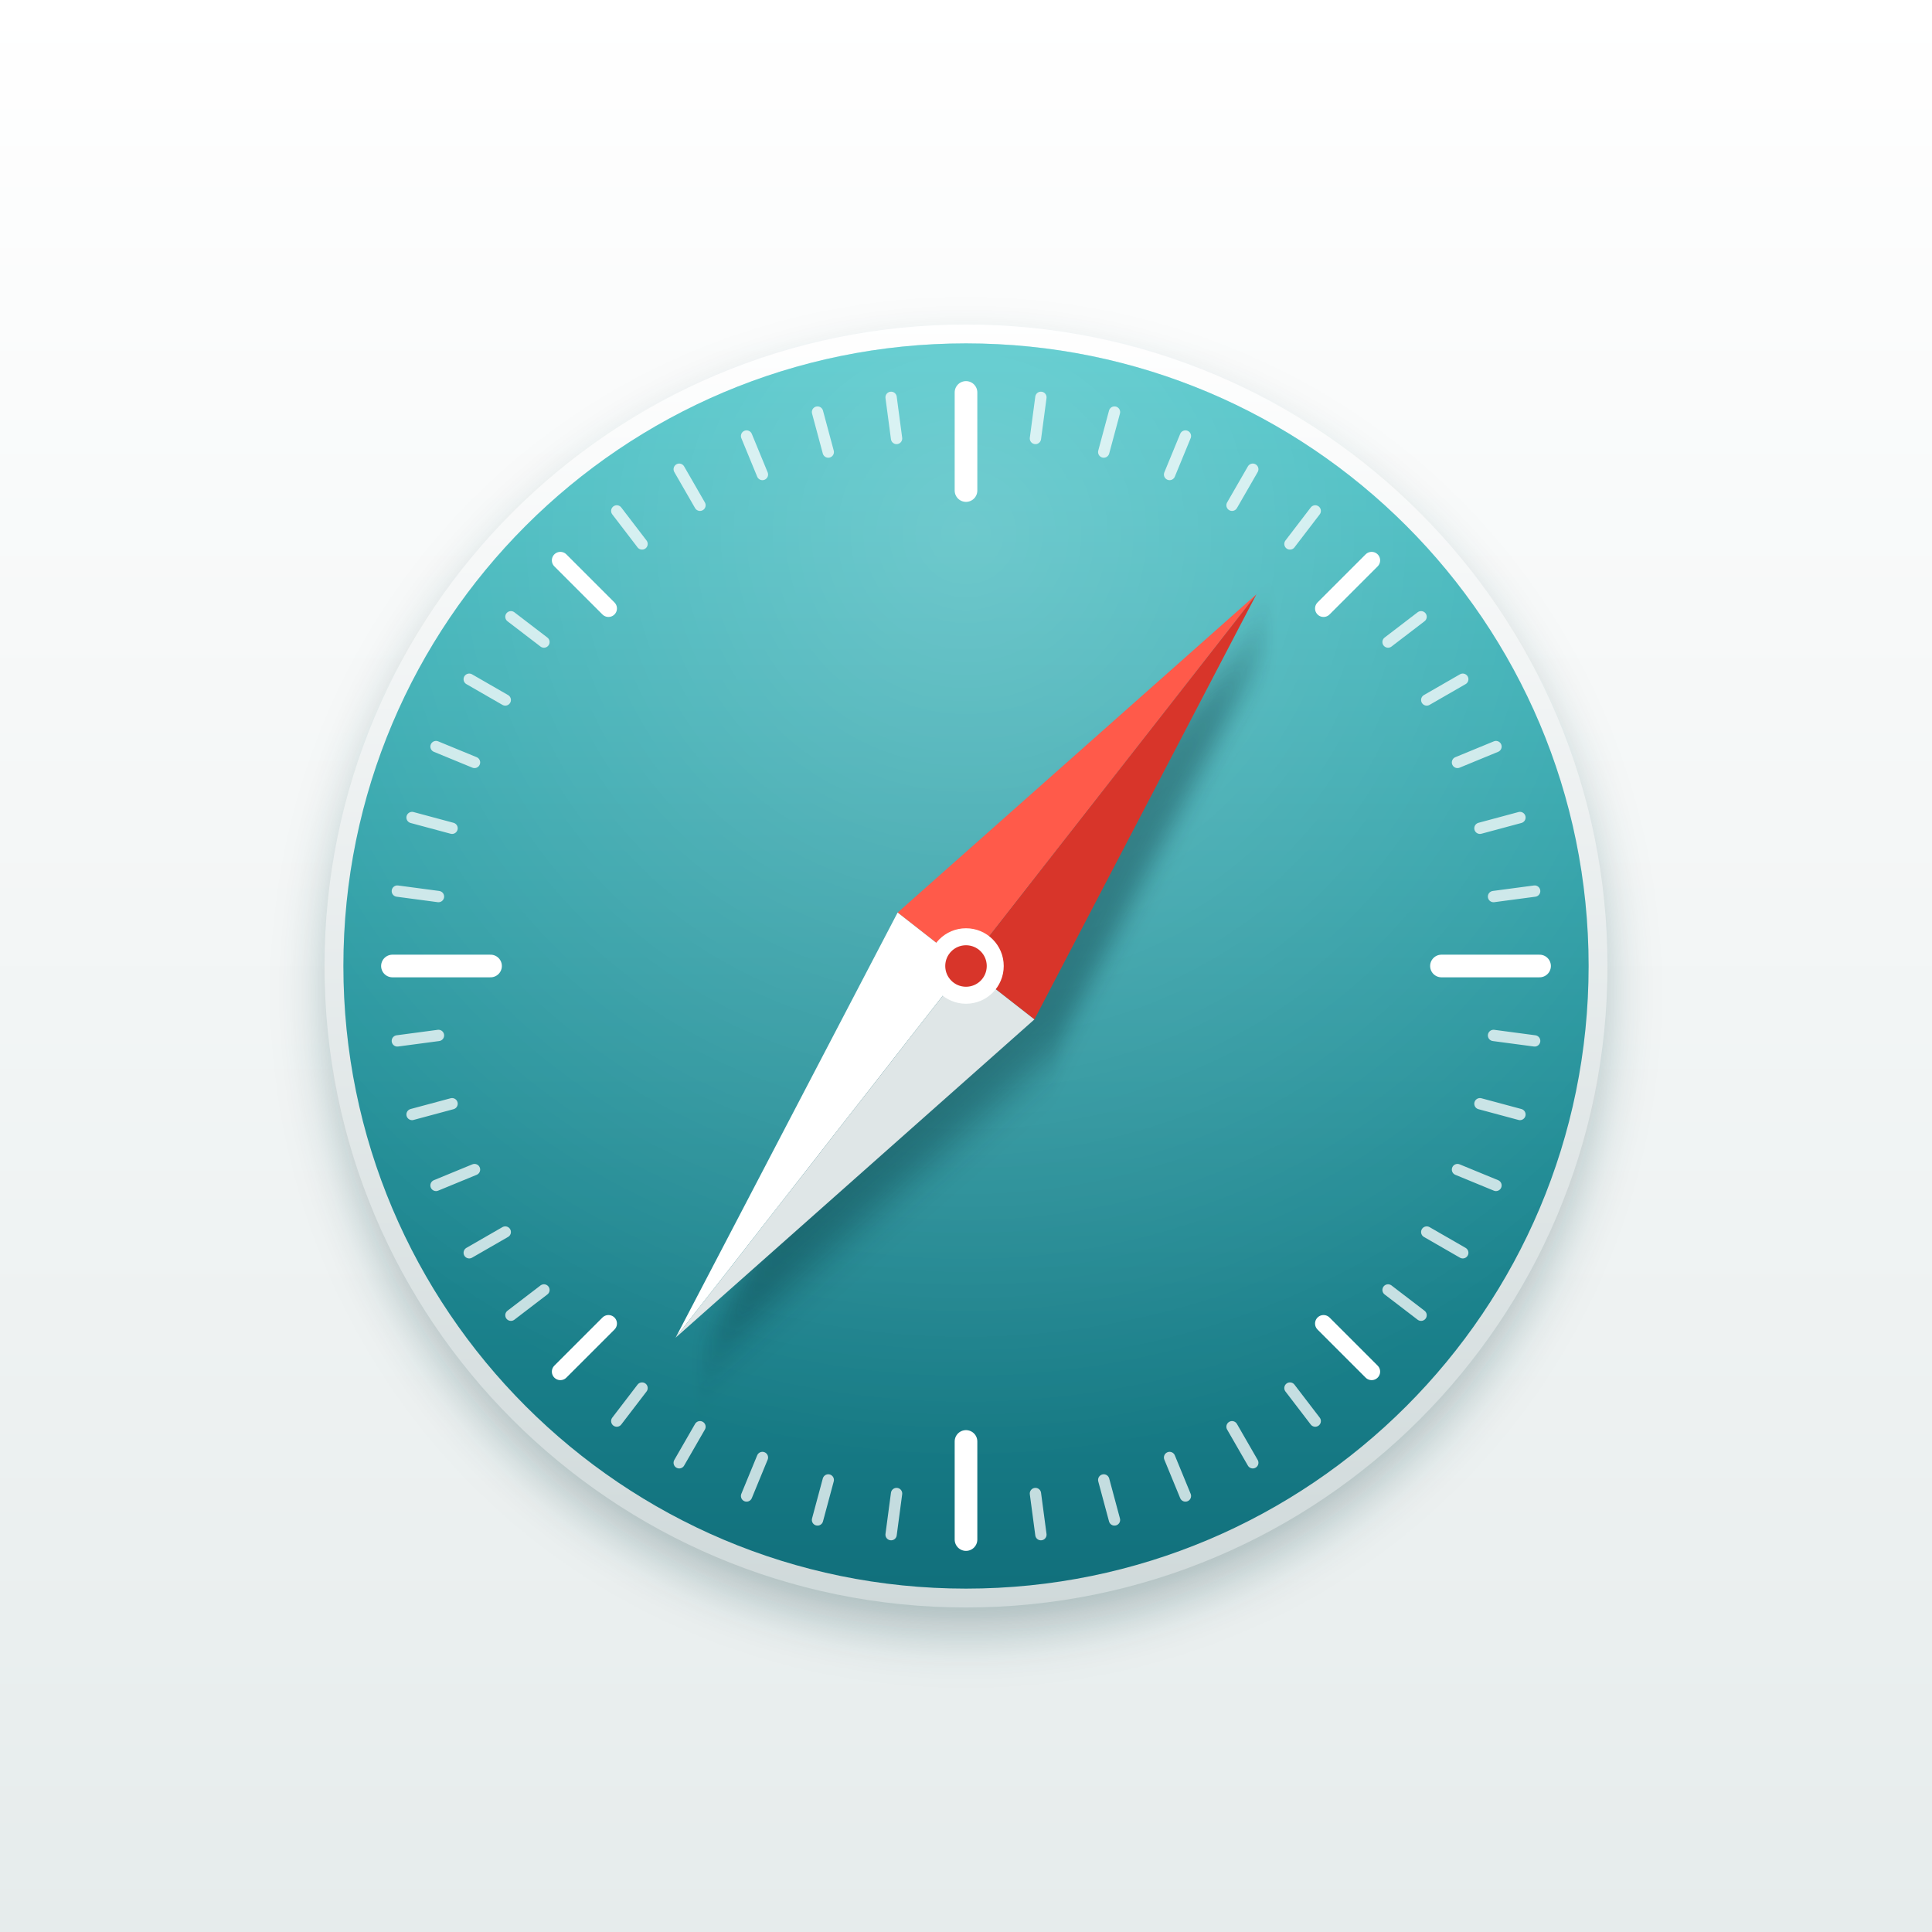
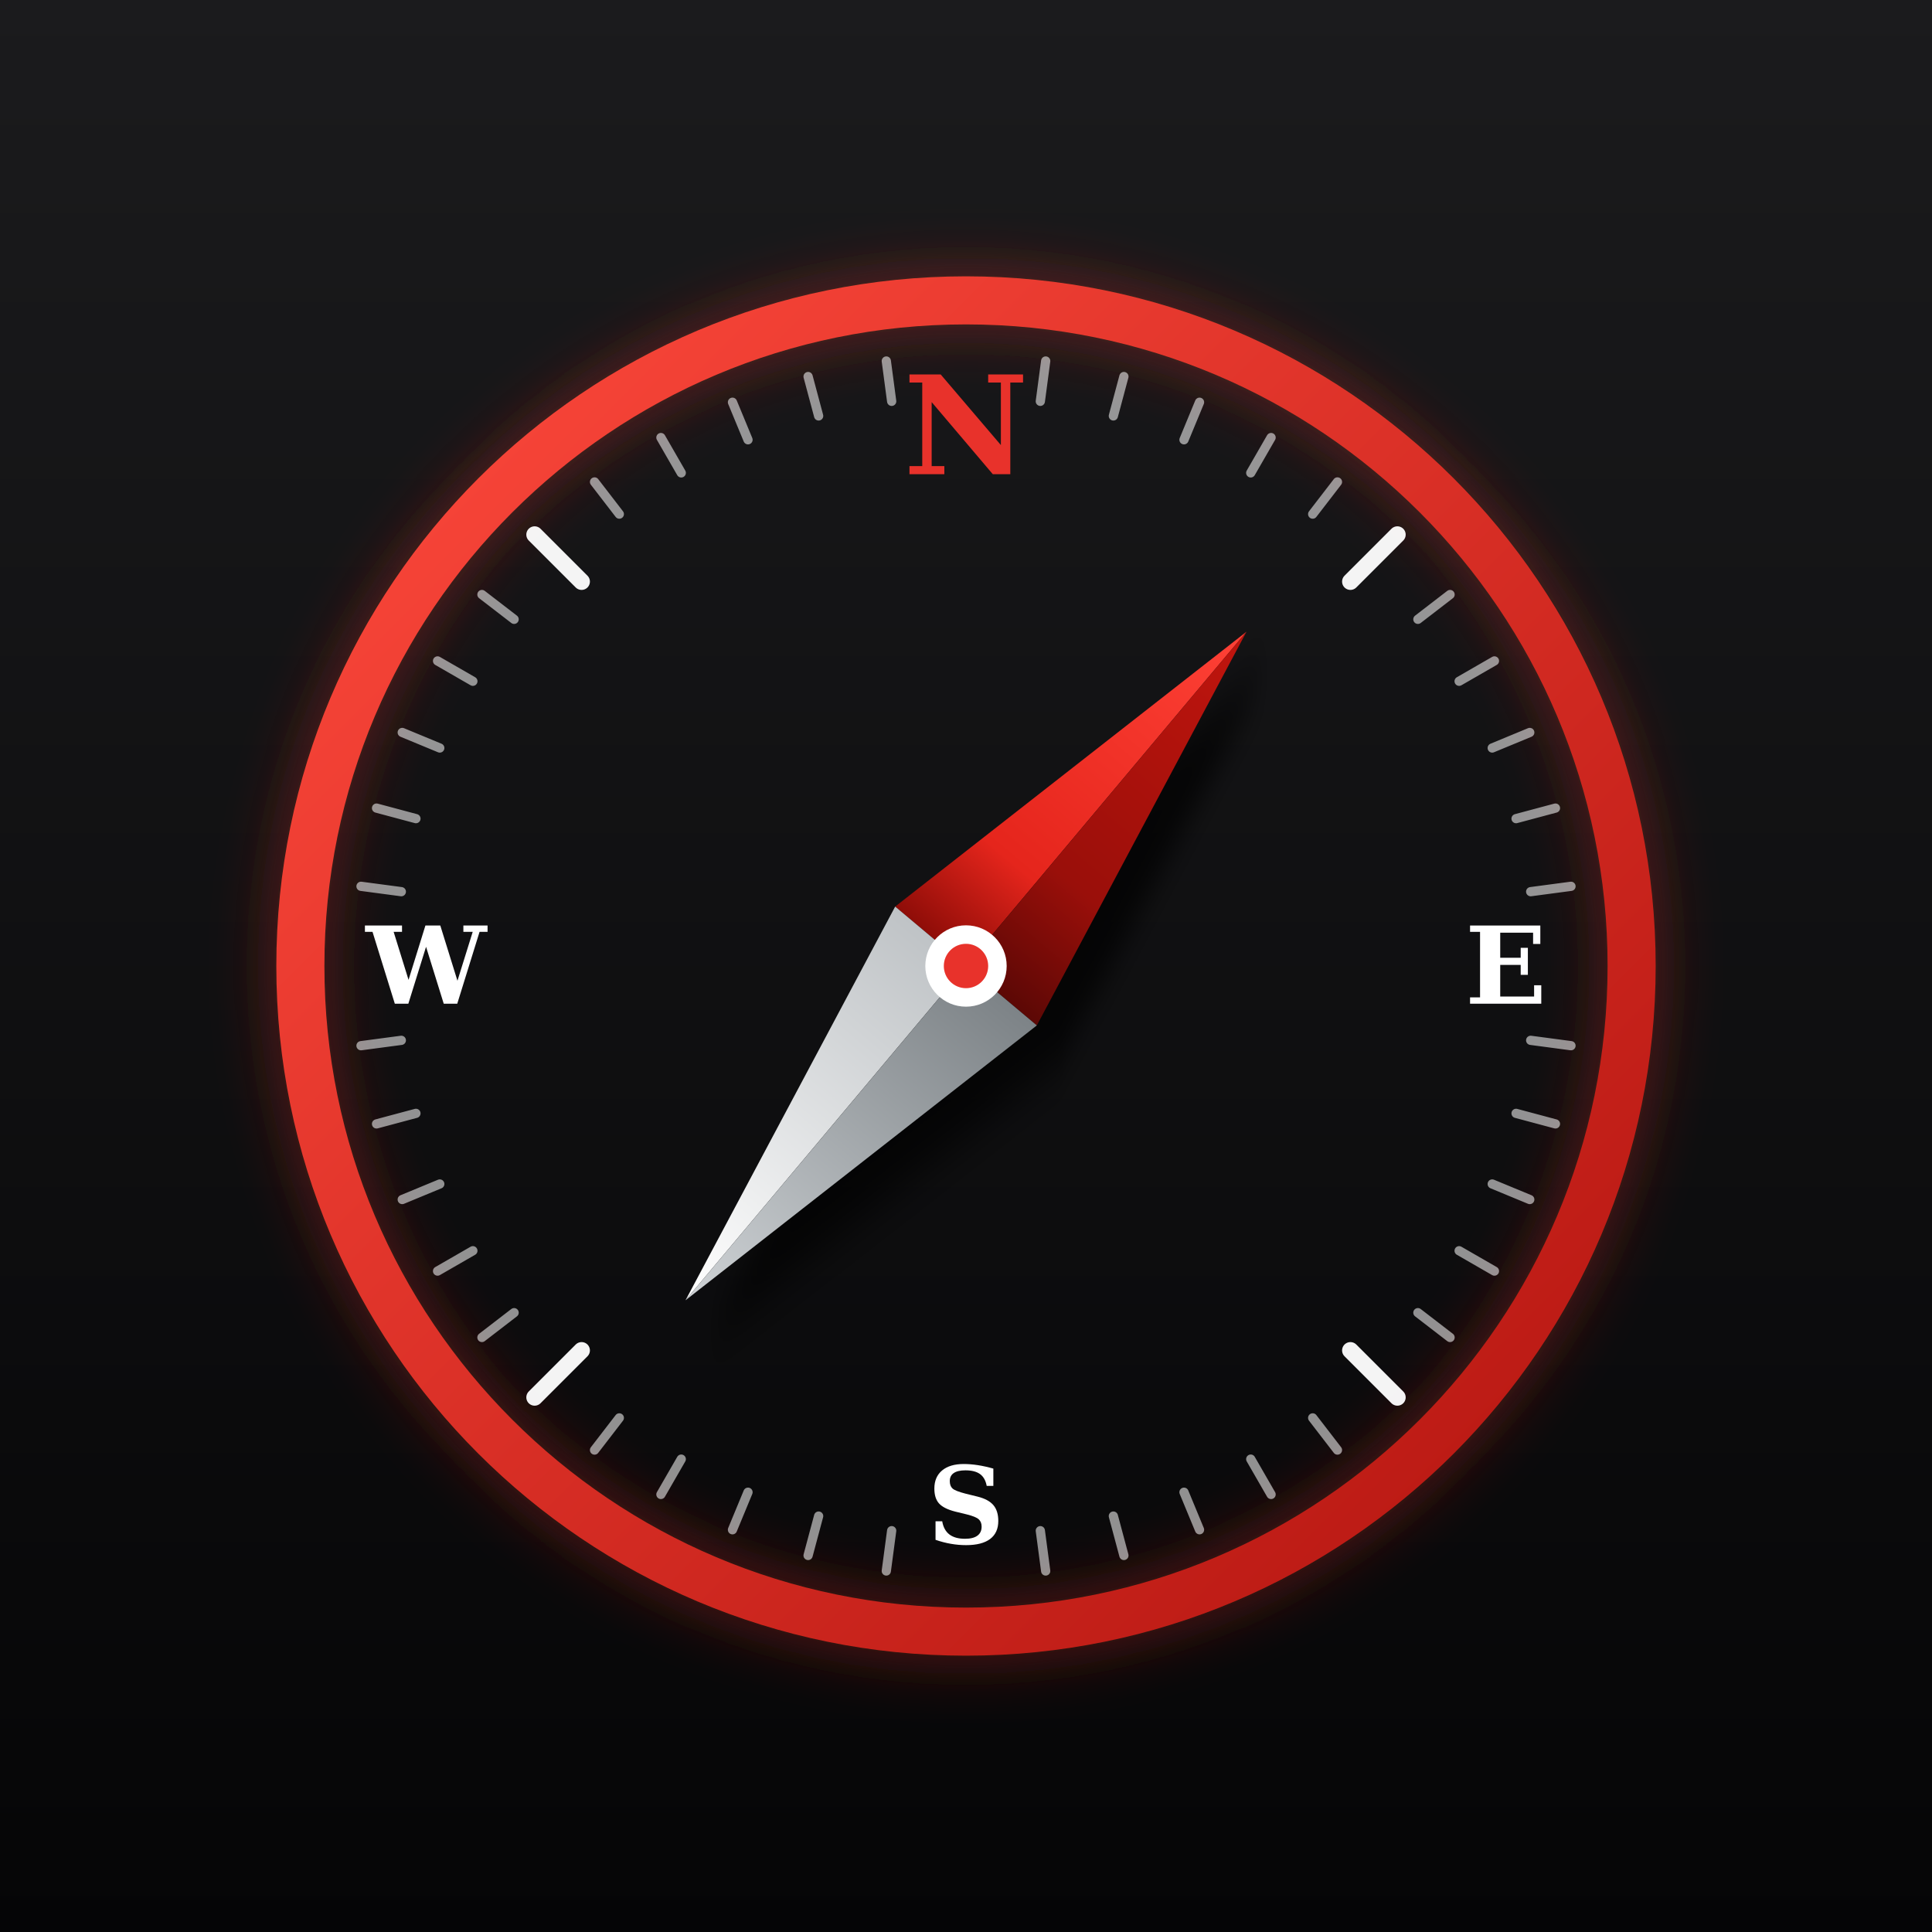
<svg xmlns="http://www.w3.org/2000/svg" viewBox="0 0 1024 1024" width="1024" height="1024">
  <defs>
    <linearGradient id="tile" x1="0" y1="0" x2="0" y2="1">
+       <stop offset="0" stop-color="#1b1b1d" />
+       <stop offset="1" stop-color="#050506" />
+     </linearGradient>
+     <linearGradient id="ring" x1="0" y1="0" x2="1" y2="1">
+       <stop offset="0" stop-color="#ff4a3d" />
+       <stop offset="1" stop-color="#b3140f" />
+     </linearGradient>
+     <linearGradient id="ribbonLit" x1="0" y1="0" x2="0" y2="1">
+       <stop offset="0" stop-color="#ff4136" />
+       <stop offset="0.75" stop-color="#e5251c" />
+       <stop offset="1" stop-color="#8f0d08" />
+     </linearGradient>
+     <linearGradient id="ribbonDark" x1="0" y1="0" x2="0" y2="1">
+       <stop offset="0" stop-color="#c1150e" />
+       <stop offset="0.7" stop-color="#9a0f0a" />
+       <stop offset="1" stop-color="#5c0805" />
+     </linearGradient>
+     <linearGradient id="silverLit" x1="0" y1="1" x2="0" y2="0">
      <stop offset="0" stop-color="#ffffff" />
-       <stop offset="1" stop-color="#e6ecec" />
+       <stop offset="1" stop-color="#bfc3c6" />
    </linearGradient>
-     <linearGradient id="dial" x1="0" y1="0" x2="0" y2="1">
-       <stop offset="0" stop-color="#3cc0c4" />
-       <stop offset="1" stop-color="#11707c" />
-     </linearGradient>
-     <radialGradient id="dialShine" cx="0.5" cy="0.15" r="0.75">
-       <stop offset="0" stop-color="#ffffff" stop-opacity="0.28" />
-       <stop offset="1" stop-color="#ffffff" stop-opacity="0" />
-     </radialGradient>
-     <linearGradient id="ring" x1="0" y1="0" x2="0" y2="1">
-       <stop offset="0" stop-color="#ffffff" />
-       <stop offset="1" stop-color="#cfd9da" />
+     <linearGradient id="silverDark" x1="0" y1="1" x2="0" y2="0">
+       <stop offset="0" stop-color="#cfd3d6" />
+       <stop offset="1" stop-color="#7d8387" />
    </linearGradient>
    <filter id="tileShadow" x="-20%" y="-20%" width="140%" height="140%">
      <feGaussianBlur stdDeviation="18" />
    </filter>
-     <filter id="dialShadow" x="-20%" y="-20%" width="140%" height="140%">
-       <feGaussianBlur stdDeviation="14" />
+     <filter id="needleShadow" x="-30%" y="-30%" width="160%" height="160%">
+       <feGaussianBlur stdDeviation="10" />
    </filter>
-     <filter id="needleShadow" x="-30%" y="-30%" width="160%" height="160%">
-       <feGaussianBlur stdDeviation="9" />
+     <filter id="glow" x="-20%" y="-20%" width="140%" height="140%">
+       <feGaussianBlur stdDeviation="16" />
    </filter>
  </defs>
  <rect width="1024" height="1024" fill="url(#tile)" />
-   <g transform="translate(512 512) scale(1.0) translate(-512 -512)">
-     <circle cx="512" cy="526" r="338" fill="#0b3c42" opacity="0.30" filter="url(#dialShadow)" />
-     <circle cx="512" cy="512" r="340" fill="url(#ring)" />
-     <circle cx="512" cy="512" r="330" fill="url(#dial)" />
-     <circle cx="512" cy="512" r="330" fill="url(#dialShine)" />
-     <line x1="512.0" y1="260.0" x2="512.0" y2="208.0" stroke="#ffffff" stroke-opacity="1" stroke-width="12" stroke-linecap="round" />
-     <line x1="548.8" y1="232.4" x2="551.7" y2="210.6" stroke="#ffffff" stroke-opacity="0.75" stroke-width="6" stroke-linecap="round" />
-     <line x1="585.0" y1="239.6" x2="590.7" y2="218.4" stroke="#ffffff" stroke-opacity="0.75" stroke-width="6" stroke-linecap="round" />
-     <line x1="619.9" y1="251.5" x2="628.3" y2="231.1" stroke="#ffffff" stroke-opacity="0.75" stroke-width="6" stroke-linecap="round" />
-     <line x1="653.0" y1="267.8" x2="664.0" y2="248.7" stroke="#ffffff" stroke-opacity="0.75" stroke-width="6" stroke-linecap="round" />
-     <line x1="683.7" y1="288.3" x2="697.1" y2="270.8" stroke="#ffffff" stroke-opacity="0.75" stroke-width="6" stroke-linecap="round" />
-     <line x1="701.5" y1="322.5" x2="727.0" y2="297.0" stroke="#ffffff" stroke-opacity="1" stroke-width="9" stroke-linecap="round" />
-     <line x1="735.7" y1="340.3" x2="753.2" y2="326.9" stroke="#ffffff" stroke-opacity="0.75" stroke-width="6" stroke-linecap="round" />
-     <line x1="756.2" y1="371.0" x2="775.3" y2="360.0" stroke="#ffffff" stroke-opacity="0.75" stroke-width="6" stroke-linecap="round" />
-     <line x1="772.5" y1="404.1" x2="792.9" y2="395.7" stroke="#ffffff" stroke-opacity="0.75" stroke-width="6" stroke-linecap="round" />
-     <line x1="784.4" y1="439.0" x2="805.6" y2="433.3" stroke="#ffffff" stroke-opacity="0.75" stroke-width="6" stroke-linecap="round" />
-     <line x1="791.6" y1="475.2" x2="813.4" y2="472.3" stroke="#ffffff" stroke-opacity="0.75" stroke-width="6" stroke-linecap="round" />
-     <line x1="764.0" y1="512.0" x2="816.0" y2="512.0" stroke="#ffffff" stroke-opacity="1" stroke-width="12" stroke-linecap="round" />
-     <line x1="791.6" y1="548.8" x2="813.4" y2="551.7" stroke="#ffffff" stroke-opacity="0.75" stroke-width="6" stroke-linecap="round" />
-     <line x1="784.4" y1="585.0" x2="805.6" y2="590.7" stroke="#ffffff" stroke-opacity="0.75" stroke-width="6" stroke-linecap="round" />
-     <line x1="772.5" y1="619.9" x2="792.9" y2="628.3" stroke="#ffffff" stroke-opacity="0.75" stroke-width="6" stroke-linecap="round" />
-     <line x1="756.2" y1="653.0" x2="775.3" y2="664.0" stroke="#ffffff" stroke-opacity="0.75" stroke-width="6" stroke-linecap="round" />
-     <line x1="735.7" y1="683.7" x2="753.2" y2="697.1" stroke="#ffffff" stroke-opacity="0.75" stroke-width="6" stroke-linecap="round" />
-     <line x1="701.5" y1="701.5" x2="727.0" y2="727.0" stroke="#ffffff" stroke-opacity="1" stroke-width="9" stroke-linecap="round" />
-     <line x1="683.7" y1="735.7" x2="697.1" y2="753.2" stroke="#ffffff" stroke-opacity="0.75" stroke-width="6" stroke-linecap="round" />
-     <line x1="653.0" y1="756.2" x2="664.0" y2="775.3" stroke="#ffffff" stroke-opacity="0.75" stroke-width="6" stroke-linecap="round" />
-     <line x1="619.9" y1="772.5" x2="628.3" y2="792.9" stroke="#ffffff" stroke-opacity="0.75" stroke-width="6" stroke-linecap="round" />
-     <line x1="585.0" y1="784.4" x2="590.7" y2="805.6" stroke="#ffffff" stroke-opacity="0.75" stroke-width="6" stroke-linecap="round" />
-     <line x1="548.8" y1="791.6" x2="551.7" y2="813.4" stroke="#ffffff" stroke-opacity="0.75" stroke-width="6" stroke-linecap="round" />
-     <line x1="512.0" y1="764.0" x2="512.0" y2="816.0" stroke="#ffffff" stroke-opacity="1" stroke-width="12" stroke-linecap="round" />
-     <line x1="475.2" y1="791.6" x2="472.3" y2="813.4" stroke="#ffffff" stroke-opacity="0.75" stroke-width="6" stroke-linecap="round" />
-     <line x1="439.0" y1="784.4" x2="433.3" y2="805.6" stroke="#ffffff" stroke-opacity="0.75" stroke-width="6" stroke-linecap="round" />
-     <line x1="404.1" y1="772.5" x2="395.7" y2="792.9" stroke="#ffffff" stroke-opacity="0.75" stroke-width="6" stroke-linecap="round" />
-     <line x1="371.0" y1="756.2" x2="360.0" y2="775.3" stroke="#ffffff" stroke-opacity="0.75" stroke-width="6" stroke-linecap="round" />
-     <line x1="340.3" y1="735.7" x2="326.9" y2="753.2" stroke="#ffffff" stroke-opacity="0.75" stroke-width="6" stroke-linecap="round" />
-     <line x1="322.5" y1="701.5" x2="297.0" y2="727.0" stroke="#ffffff" stroke-opacity="1" stroke-width="9" stroke-linecap="round" />
-     <line x1="288.3" y1="683.7" x2="270.8" y2="697.1" stroke="#ffffff" stroke-opacity="0.75" stroke-width="6" stroke-linecap="round" />
-     <line x1="267.8" y1="653.0" x2="248.7" y2="664.0" stroke="#ffffff" stroke-opacity="0.75" stroke-width="6" stroke-linecap="round" />
-     <line x1="251.5" y1="619.9" x2="231.1" y2="628.3" stroke="#ffffff" stroke-opacity="0.75" stroke-width="6" stroke-linecap="round" />
-     <line x1="239.6" y1="585.0" x2="218.4" y2="590.7" stroke="#ffffff" stroke-opacity="0.75" stroke-width="6" stroke-linecap="round" />
-     <line x1="232.4" y1="548.8" x2="210.6" y2="551.7" stroke="#ffffff" stroke-opacity="0.75" stroke-width="6" stroke-linecap="round" />
-     <line x1="260.0" y1="512.0" x2="208.0" y2="512.0" stroke="#ffffff" stroke-opacity="1" stroke-width="12" stroke-linecap="round" />
-     <line x1="232.4" y1="475.2" x2="210.6" y2="472.3" stroke="#ffffff" stroke-opacity="0.75" stroke-width="6" stroke-linecap="round" />
-     <line x1="239.6" y1="439.0" x2="218.4" y2="433.3" stroke="#ffffff" stroke-opacity="0.75" stroke-width="6" stroke-linecap="round" />
-     <line x1="251.5" y1="404.1" x2="231.1" y2="395.7" stroke="#ffffff" stroke-opacity="0.75" stroke-width="6" stroke-linecap="round" />
-     <line x1="267.8" y1="371.0" x2="248.7" y2="360.0" stroke="#ffffff" stroke-opacity="0.75" stroke-width="6" stroke-linecap="round" />
-     <line x1="288.3" y1="340.3" x2="270.8" y2="326.9" stroke="#ffffff" stroke-opacity="0.75" stroke-width="6" stroke-linecap="round" />
-     <line x1="322.5" y1="322.5" x2="297.0" y2="297.0" stroke="#ffffff" stroke-opacity="1" stroke-width="9" stroke-linecap="round" />
-     <line x1="340.3" y1="288.3" x2="326.9" y2="270.8" stroke="#ffffff" stroke-opacity="0.75" stroke-width="6" stroke-linecap="round" />
-     <line x1="371.0" y1="267.8" x2="360.0" y2="248.7" stroke="#ffffff" stroke-opacity="0.75" stroke-width="6" stroke-linecap="round" />
-     <line x1="404.1" y1="251.5" x2="395.7" y2="231.1" stroke="#ffffff" stroke-opacity="0.75" stroke-width="6" stroke-linecap="round" />
-     <line x1="439.0" y1="239.6" x2="433.3" y2="218.4" stroke="#ffffff" stroke-opacity="0.75" stroke-width="6" stroke-linecap="round" />
-     <line x1="475.2" y1="232.4" x2="472.3" y2="210.6" stroke="#ffffff" stroke-opacity="0.75" stroke-width="6" stroke-linecap="round" />
-     <g transform="translate(522 530) rotate(38)" opacity="0.35" filter="url(#needleShadow)">
-       <polygon points="0,-250 46,0 0,250 -46,0" fill="#05282d" />
+   <g transform="translate(512 512) scale(0.98) translate(-512 -512)">
+     <circle cx="512" cy="512" r="360" fill="none" stroke="#e8322b" stroke-opacity="0.35" stroke-width="30" filter="url(#glow)" />
+     <circle cx="512" cy="512" r="360" fill="none" stroke="url(#ring)" stroke-width="26" />
+     <line x1="552.2" y1="206.6" x2="555.1" y2="184.8" stroke="#ffffff" stroke-opacity="0.55" stroke-width="5" stroke-linecap="round" />
+     <line x1="591.7" y1="214.5" x2="597.4" y2="193.2" stroke="#ffffff" stroke-opacity="0.55" stroke-width="5" stroke-linecap="round" />
+     <line x1="629.9" y1="227.4" x2="638.3" y2="207.1" stroke="#ffffff" stroke-opacity="0.55" stroke-width="5" stroke-linecap="round" />
+     <line x1="666.0" y1="245.3" x2="677.0" y2="226.2" stroke="#ffffff" stroke-opacity="0.55" stroke-width="5" stroke-linecap="round" />
+     <line x1="699.5" y1="267.6" x2="712.9" y2="250.2" stroke="#ffffff" stroke-opacity="0.55" stroke-width="5" stroke-linecap="round" />
+     <line x1="719.9" y1="304.1" x2="745.3" y2="278.7" stroke="#ffffff" stroke-opacity="0.95" stroke-width="9" stroke-linecap="round" />
+     <line x1="756.4" y1="324.5" x2="773.8" y2="311.1" stroke="#ffffff" stroke-opacity="0.55" stroke-width="5" stroke-linecap="round" />
+     <line x1="778.7" y1="358.0" x2="797.8" y2="347.0" stroke="#ffffff" stroke-opacity="0.55" stroke-width="5" stroke-linecap="round" />
+     <line x1="796.6" y1="394.1" x2="816.9" y2="385.7" stroke="#ffffff" stroke-opacity="0.55" stroke-width="5" stroke-linecap="round" />
+     <line x1="809.5" y1="432.3" x2="830.8" y2="426.6" stroke="#ffffff" stroke-opacity="0.55" stroke-width="5" stroke-linecap="round" />
+     <line x1="817.4" y1="471.8" x2="839.2" y2="468.9" stroke="#ffffff" stroke-opacity="0.55" stroke-width="5" stroke-linecap="round" />
+     <line x1="817.4" y1="552.2" x2="839.2" y2="555.1" stroke="#ffffff" stroke-opacity="0.55" stroke-width="5" stroke-linecap="round" />
+     <line x1="809.5" y1="591.7" x2="830.8" y2="597.4" stroke="#ffffff" stroke-opacity="0.55" stroke-width="5" stroke-linecap="round" />
+     <line x1="796.6" y1="629.9" x2="816.9" y2="638.3" stroke="#ffffff" stroke-opacity="0.55" stroke-width="5" stroke-linecap="round" />
+     <line x1="778.7" y1="666.0" x2="797.8" y2="677.0" stroke="#ffffff" stroke-opacity="0.55" stroke-width="5" stroke-linecap="round" />
+     <line x1="756.4" y1="699.5" x2="773.8" y2="712.9" stroke="#ffffff" stroke-opacity="0.55" stroke-width="5" stroke-linecap="round" />
+     <line x1="719.9" y1="719.9" x2="745.3" y2="745.3" stroke="#ffffff" stroke-opacity="0.95" stroke-width="9" stroke-linecap="round" />
+     <line x1="699.5" y1="756.4" x2="712.9" y2="773.8" stroke="#ffffff" stroke-opacity="0.55" stroke-width="5" stroke-linecap="round" />
+     <line x1="666.0" y1="778.7" x2="677.0" y2="797.8" stroke="#ffffff" stroke-opacity="0.55" stroke-width="5" stroke-linecap="round" />
+     <line x1="629.9" y1="796.6" x2="638.3" y2="816.9" stroke="#ffffff" stroke-opacity="0.55" stroke-width="5" stroke-linecap="round" />
+     <line x1="591.7" y1="809.5" x2="597.4" y2="830.8" stroke="#ffffff" stroke-opacity="0.55" stroke-width="5" stroke-linecap="round" />
+     <line x1="552.2" y1="817.4" x2="555.1" y2="839.2" stroke="#ffffff" stroke-opacity="0.55" stroke-width="5" stroke-linecap="round" />
+     <line x1="471.8" y1="817.4" x2="468.9" y2="839.2" stroke="#ffffff" stroke-opacity="0.55" stroke-width="5" stroke-linecap="round" />
+     <line x1="432.3" y1="809.5" x2="426.6" y2="830.8" stroke="#ffffff" stroke-opacity="0.55" stroke-width="5" stroke-linecap="round" />
+     <line x1="394.1" y1="796.6" x2="385.7" y2="816.9" stroke="#ffffff" stroke-opacity="0.55" stroke-width="5" stroke-linecap="round" />
+     <line x1="358.0" y1="778.7" x2="347.0" y2="797.8" stroke="#ffffff" stroke-opacity="0.55" stroke-width="5" stroke-linecap="round" />
+     <line x1="324.5" y1="756.4" x2="311.1" y2="773.8" stroke="#ffffff" stroke-opacity="0.55" stroke-width="5" stroke-linecap="round" />
+     <line x1="304.1" y1="719.9" x2="278.7" y2="745.3" stroke="#ffffff" stroke-opacity="0.95" stroke-width="9" stroke-linecap="round" />
+     <line x1="267.6" y1="699.5" x2="250.2" y2="712.9" stroke="#ffffff" stroke-opacity="0.55" stroke-width="5" stroke-linecap="round" />
+     <line x1="245.3" y1="666.0" x2="226.2" y2="677.0" stroke="#ffffff" stroke-opacity="0.55" stroke-width="5" stroke-linecap="round" />
+     <line x1="227.4" y1="629.9" x2="207.1" y2="638.3" stroke="#ffffff" stroke-opacity="0.55" stroke-width="5" stroke-linecap="round" />
+     <line x1="214.5" y1="591.7" x2="193.2" y2="597.4" stroke="#ffffff" stroke-opacity="0.55" stroke-width="5" stroke-linecap="round" />
+     <line x1="206.6" y1="552.2" x2="184.8" y2="555.1" stroke="#ffffff" stroke-opacity="0.55" stroke-width="5" stroke-linecap="round" />
+     <line x1="206.6" y1="471.8" x2="184.8" y2="468.9" stroke="#ffffff" stroke-opacity="0.55" stroke-width="5" stroke-linecap="round" />
+     <line x1="214.5" y1="432.3" x2="193.2" y2="426.6" stroke="#ffffff" stroke-opacity="0.55" stroke-width="5" stroke-linecap="round" />
+     <line x1="227.4" y1="394.1" x2="207.1" y2="385.7" stroke="#ffffff" stroke-opacity="0.55" stroke-width="5" stroke-linecap="round" />
+     <line x1="245.3" y1="358.0" x2="226.2" y2="347.0" stroke="#ffffff" stroke-opacity="0.55" stroke-width="5" stroke-linecap="round" />
+     <line x1="267.6" y1="324.5" x2="250.2" y2="311.1" stroke="#ffffff" stroke-opacity="0.55" stroke-width="5" stroke-linecap="round" />
+     <line x1="304.1" y1="304.1" x2="278.7" y2="278.7" stroke="#ffffff" stroke-opacity="0.95" stroke-width="9" stroke-linecap="round" />
+     <line x1="324.5" y1="267.6" x2="311.1" y2="250.2" stroke="#ffffff" stroke-opacity="0.55" stroke-width="5" stroke-linecap="round" />
+     <line x1="358.0" y1="245.3" x2="347.0" y2="226.2" stroke="#ffffff" stroke-opacity="0.55" stroke-width="5" stroke-linecap="round" />
+     <line x1="394.1" y1="227.4" x2="385.7" y2="207.1" stroke="#ffffff" stroke-opacity="0.55" stroke-width="5" stroke-linecap="round" />
+     <line x1="432.3" y1="214.5" x2="426.6" y2="193.2" stroke="#ffffff" stroke-opacity="0.55" stroke-width="5" stroke-linecap="round" />
+     <line x1="471.8" y1="206.6" x2="468.9" y2="184.8" stroke="#ffffff" stroke-opacity="0.55" stroke-width="5" stroke-linecap="round" />
+     <g font-family="Georgia, 'DejaVu Serif', serif" font-weight="700" text-anchor="middle" dominant-baseline="central">
+       <text x="512" y="220" font-size="74" fill="#e8322b">N</text>
+       <text x="804" y="512" font-size="58" fill="#ffffff">E</text>
+       <text x="512" y="804" font-size="58" fill="#ffffff">S</text>
+       <text x="220" y="512" font-size="58" fill="#ffffff">W</text>
    </g>
-     <g transform="translate(512 512) rotate(38)">
-       <polygon points="0,-250 -46,0 0,0" fill="#ff5a4a" />
-       <polygon points="0,-250 46,0 0,0" fill="#d8352a" />
-       <polygon points="0,250 -46,0 0,0" fill="#ffffff" />
-       <polygon points="0,250 46,0 0,0" fill="#dfe6e7" />
+     <g transform="translate(524 532) rotate(40)" opacity="0.7" filter="url(#needleShadow)">
+       <polygon points="0,-236 50,0 0,236 -50,0" fill="#000" />
    </g>
-     <circle cx="512" cy="512" r="20" fill="#ffffff" />
-     <circle cx="512" cy="512" r="11" fill="#d8352a" />
+     <g transform="translate(512 512) rotate(40)">
+       <polygon points="0,-236 -50,0 0,0" fill="url(#ribbonLit)" />
+       <polygon points="0,-236 50,0 0,0" fill="url(#ribbonDark)" />
+       <polygon points="0,236 -50,0 0,0" fill="url(#silverLit)" />
+       <polygon points="0,236 50,0 0,0" fill="url(#silverDark)" />
+     </g>
+     <circle cx="512" cy="512" r="22" fill="#ffffff" />
+     <circle cx="512" cy="512" r="12" fill="#e8322b" />
  </g>
</svg>
